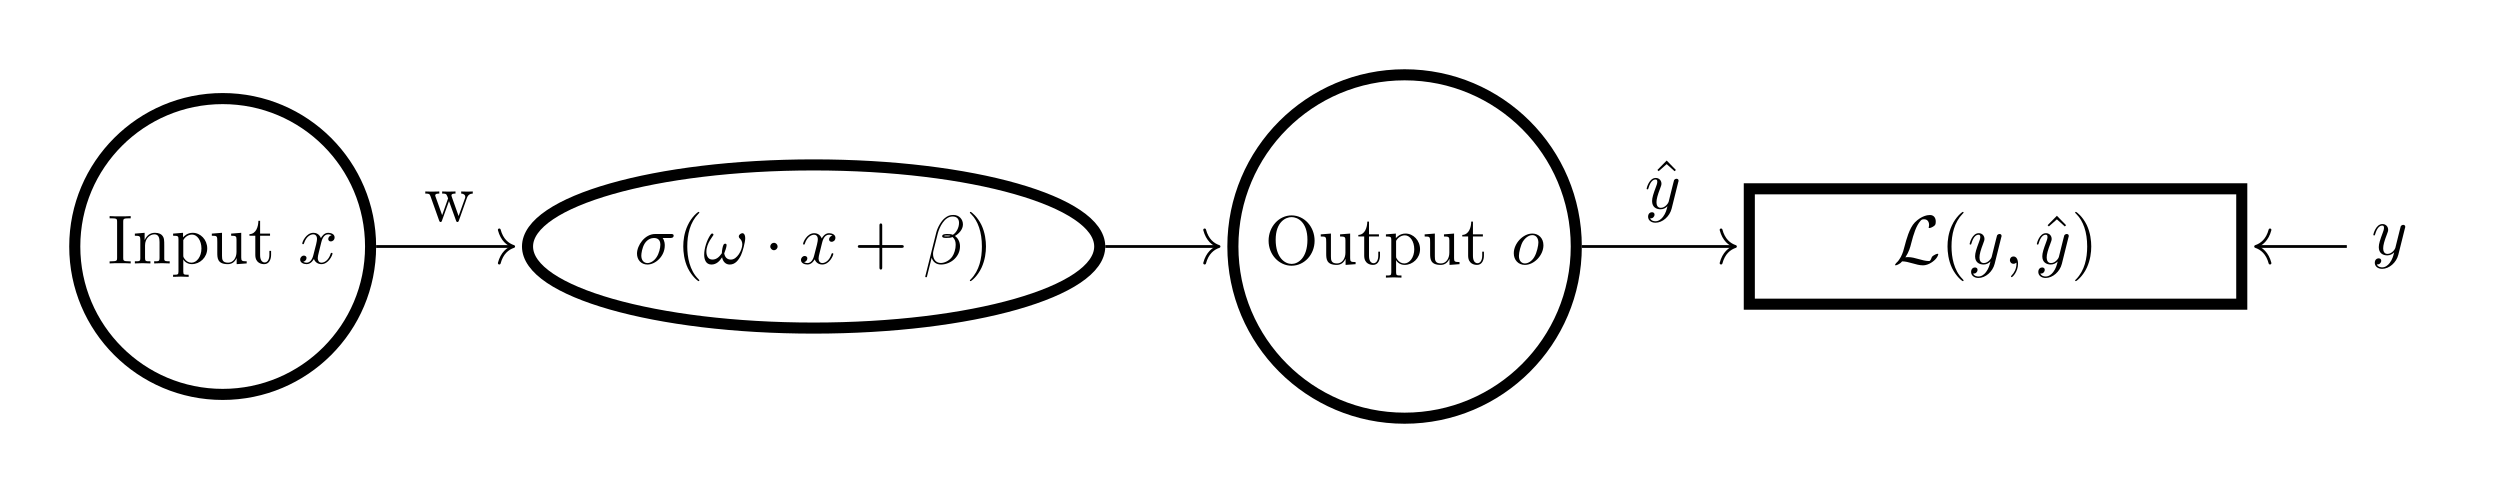
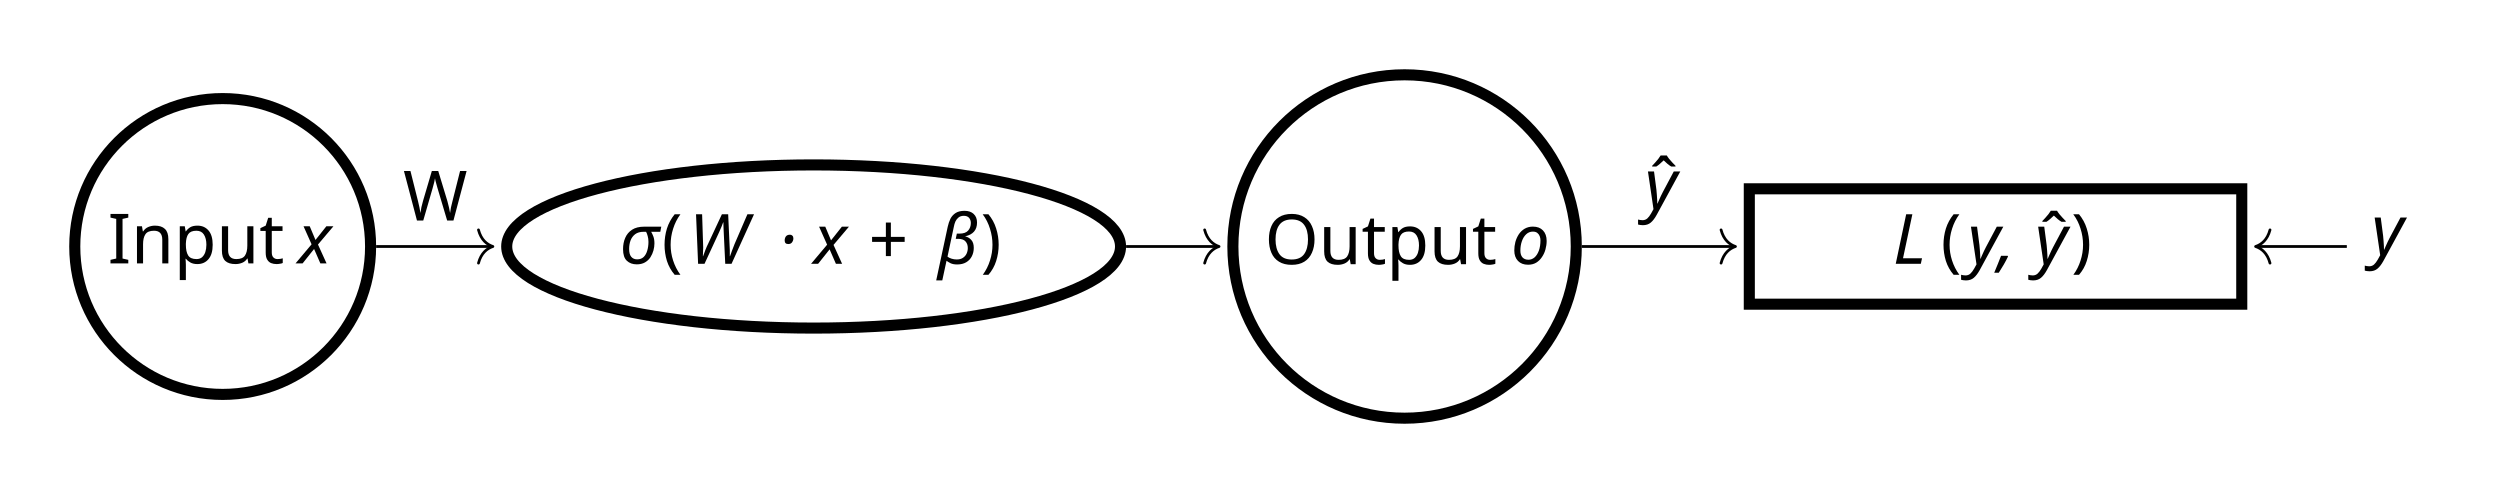
- <svg xmlns="http://www.w3.org/2000/svg" version="1.1" id="svg1" width="479.68" height="94.587" viewBox="0 0 479.68 94.587">
-   <defs id="defs1" />
-   <g id="g1">
-     <path id="path1" d="m 21.285,0 c 0,11.755 -9.529,21.285 -21.285,21.285 -11.755,0 -21.285,-9.529 -21.285,-21.285 0,-11.755 9.529,-21.285 21.285,-21.285 11.755,0 21.285,9.529 21.285,21.285 z" style="fill:none;stroke:#000000;stroke-width:1.594;stroke-linecap:butt;stroke-linejoin:miter;stroke-miterlimit:10;stroke-dasharray:none;stroke-opacity:1" transform="matrix(1.333333,0,0,-1.333333,42.72533,47.296)" />
-     <g id="g2" aria-label="Inputx" transform="matrix(1.333333,0,0,1.333333,20.65733,50.544)">
-       <path id="path2" d="M 3.316,-7.734375e-4 V -0.305 H 3.058 c -0.785,0 -0.82,-0.117 -0.82,-0.469 V -6.024 c 0,-0.363 0.035,-0.469 0.82,-0.469 h 0.258 v -0.316 c -0.352,0.035 -1.137,0.035 -1.512,0.035 -0.387,0 -1.172,0 -1.523,-0.035 v 0.316 H 0.538 c 0.785,0 0.82,0.105 0.82,0.469 v 5.25 c 0,0.352 -0.035,0.469 -0.82,0.469 H 0.28 V -7.734375e-4 C 0.632,-0.036 1.417,-0.036 1.792,-0.036 c 0.387,0 1.172,0 1.523,0.035 z m 5.613,0 V -0.305 c -0.516,0 -0.773,0 -0.785,-0.305 V -2.509 c 0,-0.855 0,-1.172 -0.305,-1.523 -0.141,-0.176 -0.469,-0.375 -1.043,-0.375 -0.727,0 -1.195,0.434 -1.477,1.055 v -1.055 l -1.406,0.117 v 0.305 c 0.703,0 0.785,0.07 0.785,0.562 v 2.66 c 0,0.457 -0.117,0.457 -0.785,0.457 V -7.734375e-4 L 5.038,-0.036 6.152,-7.734375e-4 V -0.305 c -0.656,0 -0.773,0 -0.773,-0.457 V -2.591 c 0,-1.031 0.715,-1.594 1.348,-1.594 0.621,0 0.738,0.539 0.738,1.102 v 2.32 c 0,0.457 -0.117,0.457 -0.773,0.457 v 0.305 l 1.125,-0.035 z M 14.328,-2.157 c 0,-1.266 -0.973,-2.25 -2.086,-2.25 -0.773,0 -1.195,0.445 -1.395,0.656 v -0.656 l -1.43,0.117 v 0.305 c 0.703,0 0.773,0.059 0.773,0.492 v 4.664 c 0,0.457 -0.105,0.457 -0.773,0.457 v 0.305 l 1.113,-0.035 1.125,0.035 V 1.628 c -0.668,0 -0.773,0 -0.773,-0.457 v -1.758 c 0.047,0.152 0.469,0.691 1.219,0.691 1.184,0 2.227,-0.973 2.227,-2.262 z m -0.832,0 c 0,1.207 -0.691,2.051 -1.43,2.051 -0.398,0 -0.773,-0.199 -1.043,-0.609 -0.141,-0.211 -0.141,-0.223 -0.141,-0.422 v -2.215 c 0.281,-0.516 0.773,-0.797 1.277,-0.797 0.727,0 1.336,0.867 1.336,1.992 z m 6.51,2.156 V -0.305 c -0.703,0 -0.785,-0.07 -0.785,-0.562 V -4.407 l -1.453,0.117 v 0.305 c 0.691,0 0.773,0.07 0.773,0.562 v 1.77 c 0,0.867 -0.48,1.547 -1.207,1.547 -0.832,0 -0.879,-0.469 -0.879,-0.996 v -3.305 l -1.465,0.117 v 0.305 c 0.785,0 0.785,0.035 0.785,0.914 v 1.5 c 0,0.773 0,1.676 1.512,1.676 0.551,0 0.996,-0.27 1.277,-0.891 v 0.891 z M 23.519,-1.231 v -0.574 h -0.246 v 0.551 c 0,0.738 -0.305,1.113 -0.668,1.113 -0.668,0 -0.668,-0.902 -0.668,-1.078 v -2.766 h 1.43 v -0.305 h -1.43 v -1.84 h -0.246 c -0.012,0.82 -0.316,1.887 -1.289,1.922 v 0.223 h 0.844 v 2.754 c 0,1.219 0.926,1.336 1.289,1.336 0.703,0 0.984,-0.703 0.984,-1.336 z m 0,0" style="fill:#000000;fill-opacity:1;fill-rule:nonzero;stroke:none" />
-       <path id="path3" d="m 30.735,-3.012 c 0.059,-0.258 0.293,-1.172 0.984,-1.172 0.047,0 0.293,0 0.504,0.129 -0.281,0.047 -0.48,0.305 -0.48,0.539 0,0.164 0.105,0.352 0.375,0.352 0.223,0 0.539,-0.188 0.539,-0.586 0,-0.516 -0.586,-0.656 -0.926,-0.656 -0.574,0 -0.926,0.527 -1.043,0.762 -0.258,-0.656 -0.785,-0.762 -1.078,-0.762 -1.043,0 -1.605,1.289 -1.605,1.535 0,0.105 0.105,0.105 0.117,0.105 0.082,0 0.117,-0.023 0.129,-0.117 0.34,-1.055 0.996,-1.301 1.336,-1.301 0.188,0 0.539,0.094 0.539,0.668 0,0.305 -0.164,0.973 -0.539,2.367 -0.152,0.621 -0.504,1.043 -0.949,1.043 -0.059,0 -0.281,0 -0.492,-0.129 0.246,-0.059 0.469,-0.27 0.469,-0.539 0,-0.27 -0.223,-0.352 -0.375,-0.352 -0.293,0 -0.539,0.258 -0.539,0.574 0,0.457 0.492,0.656 0.938,0.656 0.656,0 1.008,-0.691 1.043,-0.75 0.117,0.363 0.48,0.75 1.078,0.75 1.02,0 1.594,-1.277 1.594,-1.535 0,-0.094 -0.094,-0.094 -0.129,-0.094 -0.082,0 -0.105,0.035 -0.129,0.105 -0.328,1.066 -0.996,1.313 -1.324,1.313 -0.387,0 -0.539,-0.328 -0.539,-0.656 0,-0.223 0.059,-0.445 0.164,-0.879 z m 0,0" style="fill:#000000;fill-opacity:1;fill-rule:nonzero;stroke:none" />
+ <svg xmlns="http://www.w3.org/2000/svg" version="1.1" id="svg2" xml:space="preserve" width="479.68" height="94.587" viewBox="0 0 479.68 94.587">
+   <defs id="defs6" />
+   <g id="g8" transform="matrix(1.333333,0,0,-1.333333,0,94.58667)">
+     <g id="g10" transform="translate(72,-1.064)">
+       <g id="g12" transform="translate(-39.956,36.532)">
+         <g id="g14">
+           <g id="g16" />
+           <g id="g18">
+             <g id="g20">
+               <g id="g22">
+                 <path d="m 21.285,0 c 0,11.755 -9.529,21.285 -21.285,21.285 -11.755,0 -21.285,-9.529 -21.285,-21.285 0,-11.755 9.529,-21.285 21.285,-21.285 11.755,0 21.285,9.529 21.285,21.285 z" style="fill:none;stroke:#000000;stroke-width:1.594;stroke-linecap:butt;stroke-linejoin:miter;stroke-miterlimit:10;stroke-dasharray:none;stroke-opacity:1" id="path24" />
+               </g>
+               <g id="g26">
+                 <g id="g28" transform="scale(-1)">
+                   <g id="g30" />
+                   <g id="g32" transform="rotate(180,-19.978,18.266)">
+                     <g id="g34" />
+                     <g id="g36" transform="translate(-16.551,-2.436)">
+                       <text transform="matrix(1,0,0,-1,-39.956,36.532)" style="font-variant:normal;font-size:9.963px;font-family:LMRoman10-Regular-Identity;-inkscape-font-specification:LMRoman10-Regular-Identity-H;writing-mode:lr-tb;fill:#000000;fill-opacity:1;fill-rule:nonzero;stroke:none" id="text40">
+                         <tspan x="0 3.596 9.136 14.675 20.214" y="0" id="tspan38">Input</tspan>
+                       </text>
+                       <text transform="matrix(1,0,0,-1,-12.549,36.532)" style="font-style:italic;font-variant:normal;font-weight:normal;font-size:9.963px;font-family:CMMI10;-inkscape-font-specification:CMMI10;writing-mode:lr-tb;fill:#000000;fill-opacity:1;fill-rule:nonzero;stroke:none" id="text44">
+                         <tspan x="0" y="0" id="tspan42">x</tspan>
+                       </text>
+                     </g>
+                     <g id="g46" transform="translate(-39.956,36.532)" />
+                   </g>
+                 </g>
+               </g>
+             </g>
+             <g id="g48">
+               <g id="g50">
+                 <path d="m 129.206,0 c 0,6.484 -19.773,11.741 -44.166,11.741 C 60.648,11.741 40.874,6.484 40.874,0 c 0,-6.484 19.773,-11.741 44.166,-11.741 24.393,0 44.166,5.256 44.166,11.741 z" style="fill:none;stroke:#000000;stroke-width:1.594;stroke-linecap:butt;stroke-linejoin:miter;stroke-miterlimit:10;stroke-dasharray:none;stroke-opacity:1" id="path52" />
+               </g>
+               <g id="g54">
+                 <g id="g56" transform="scale(-1)">
+                   <g id="g58" />
+                   <g id="g60" transform="rotate(180,-19.978,18.266)">
+                     <g id="g62" />
+                     <g id="g64" transform="translate(57.131,-2.491)">
+                       <text transform="matrix(1,0,0,-1,-39.956,36.532)" style="font-style:italic;font-variant:normal;font-weight:normal;font-size:9.963px;font-family:CMMI10;-inkscape-font-specification:CMMI10;writing-mode:lr-tb;fill:#000000;fill-opacity:1;fill-rule:nonzero;stroke:none" id="text68">
+                         <tspan x="0" y="0" id="tspan66">σ</tspan>
+                       </text>
+                       <text transform="matrix(1,0,0,-1,-33.906,36.532)" style="font-variant:normal;font-weight:normal;font-size:9.963px;font-family:CMR10;-inkscape-font-specification:CMR10;writing-mode:lr-tb;fill:#000000;fill-opacity:1;fill-rule:nonzero;stroke:none" id="text72">
+                         <tspan x="0" y="0" id="tspan70">(</tspan>
+                       </text>
+                       <text transform="matrix(1,0,0,-1,-30.031,36.532)" style="font-style:italic;font-variant:normal;font-weight:normal;font-size:9.963px;font-family:CMMI10;-inkscape-font-specification:CMMI10;writing-mode:lr-tb;fill:#000000;fill-opacity:1;fill-rule:nonzero;stroke:none" id="text76">
+                         <tspan x="0" y="0" id="tspan74">W</tspan>
+                       </text>
+                       <text transform="matrix(1,0,0,-1,-17.025,36.532)" style="font-style:italic;font-variant:normal;font-weight:normal;font-size:9.963px;font-family:CMSY10;-inkscape-font-specification:CMSY10;writing-mode:lr-tb;fill:#000000;fill-opacity:1;fill-rule:nonzero;stroke:none" id="text80">
+                         <tspan x="0" y="0" id="tspan78">·</tspan>
+                       </text>
+                       <text transform="matrix(1,0,0,-1,-12.043,36.532)" style="font-style:italic;font-variant:normal;font-weight:normal;font-size:9.963px;font-family:CMMI10;-inkscape-font-specification:CMMI10;writing-mode:lr-tb;fill:#000000;fill-opacity:1;fill-rule:nonzero;stroke:none" id="text84">
+                         <tspan x="0" y="0" id="tspan82">x</tspan>
+                       </text>
+                       <text transform="matrix(1,0,0,-1,-4.135,36.532)" style="font-variant:normal;font-weight:normal;font-size:9.963px;font-family:CMR10;-inkscape-font-specification:CMR10;writing-mode:lr-tb;fill:#000000;fill-opacity:1;fill-rule:nonzero;stroke:none" id="text88">
+                         <tspan x="0" y="0" id="tspan86">+</tspan>
+                       </text>
+                       <text transform="matrix(1,0,0,-1,5.827,36.532)" style="font-style:italic;font-variant:normal;font-weight:normal;font-size:9.963px;font-family:CMMI10;-inkscape-font-specification:CMMI10;writing-mode:lr-tb;fill:#000000;fill-opacity:1;fill-rule:nonzero;stroke:none" id="text92">
+                         <tspan x="0" y="0" id="tspan90">β</tspan>
+                       </text>
+                       <text transform="matrix(1,0,0,-1,11.988,36.532)" style="font-variant:normal;font-weight:normal;font-size:9.963px;font-family:CMR10;-inkscape-font-specification:CMR10;writing-mode:lr-tb;fill:#000000;fill-opacity:1;fill-rule:nonzero;stroke:none" id="text96">
+                         <tspan x="0" y="0" id="tspan94">)</tspan>
+                       </text>
+                     </g>
+                     <g id="g98" transform="translate(-39.956,36.532)" />
+                   </g>
+                 </g>
+               </g>
+             </g>
+             <g id="g100">
+               <g id="g102">
+                 <path d="m 194.789,0 c 0,13.646 -11.062,24.708 -24.708,24.708 -13.646,0 -24.708,-11.062 -24.708,-24.708 0,-13.646 11.062,-24.708 24.708,-24.708 13.646,0 24.708,11.062 24.708,24.708 z" style="fill:none;stroke:#000000;stroke-width:1.594;stroke-linecap:butt;stroke-linejoin:miter;stroke-miterlimit:10;stroke-dasharray:none;stroke-opacity:1" id="path104" />
+               </g>
+               <g id="g106">
+                 <g id="g108" transform="scale(-1)">
+                   <g id="g110" />
+                   <g id="g112" transform="rotate(180,-19.978,18.266)">
+                     <g id="g114" />
+                     <g id="g116" transform="translate(149.948,-2.545)">
+                       <text transform="matrix(1,0,0,-1,-39.956,36.532)" style="font-variant:normal;font-size:9.963px;font-family:LMRoman10-Regular-Identity;-inkscape-font-specification:LMRoman10-Regular-Identity-H;writing-mode:lr-tb;fill:#000000;fill-opacity:1;fill-rule:nonzero;stroke:none" id="text120">
+                         <tspan x="0 7.751 13.29 17.166 22.705 28.244" y="0" id="tspan118">Output</tspan>
+                       </text>
+                       <text transform="matrix(1,0,0,-1,-4.519,36.532)" style="font-style:italic;font-variant:normal;font-weight:normal;font-size:9.963px;font-family:CMMI10;-inkscape-font-specification:CMMI10;writing-mode:lr-tb;fill:#000000;fill-opacity:1;fill-rule:nonzero;stroke:none" id="text124">
+                         <tspan x="0" y="0" id="tspan122">o</tspan>
+                       </text>
+                     </g>
+                     <g id="g126" transform="translate(-39.956,36.532)" />
+                   </g>
+                 </g>
+               </g>
+             </g>
+             <g id="g128">
+               <g id="g130">
+                 <path d="m 219.688,-8.302 h 70.867 v 16.604 h -70.867 z" style="fill:none;stroke:#000000;stroke-width:1.594;stroke-linecap:butt;stroke-linejoin:miter;stroke-miterlimit:10;stroke-dasharray:none;stroke-opacity:1" id="path132" />
+               </g>
+               <g id="g134">
+                 <g id="g136" transform="scale(-1)">
+                   <g id="g138" />
+                   <g id="g140" transform="rotate(180,-19.978,18.266)">
+                     <g id="g142" />
+                     <g id="g144" transform="translate(240.355,-2.491)">
+                       <text transform="matrix(1,0,0,-1,-39.956,36.532)" style="font-style:italic;font-variant:normal;font-weight:normal;font-size:9.963px;font-family:CMSY10;-inkscape-font-specification:CMSY10;writing-mode:lr-tb;fill:#000000;fill-opacity:1;fill-rule:nonzero;stroke:none" id="text148">
+                         <tspan x="0" y="0" id="tspan146">L</tspan>
+                       </text>
+                       <text transform="matrix(1,0,0,-1,-33.084,36.532)" style="font-variant:normal;font-weight:normal;font-size:9.963px;font-family:CMR10;-inkscape-font-specification:CMR10;writing-mode:lr-tb;fill:#000000;fill-opacity:1;fill-rule:nonzero;stroke:none" id="text152">
+                         <tspan x="0" y="0" id="tspan150">(</tspan>
+                       </text>
+                       <text transform="matrix(1,0,0,-1,-29.21,36.532)" style="font-style:italic;font-variant:normal;font-weight:normal;font-size:9.963px;font-family:CMMI10;-inkscape-font-specification:CMMI10;writing-mode:lr-tb;fill:#000000;fill-opacity:1;fill-rule:nonzero;stroke:none" id="text156">
+                         <tspan x="0 5.23" y="0" id="tspan154">y,</tspan>
+                       </text>
+                       <text transform="matrix(1,0,0,-1,-18.857,36.532)" style="font-variant:normal;font-weight:normal;font-size:9.963px;font-family:CMR10;-inkscape-font-specification:CMR10;writing-mode:lr-tb;fill:#000000;fill-opacity:1;fill-rule:nonzero;stroke:none" id="text160">
+                         <tspan x="0" y="0" id="tspan158">ˆ</tspan>
+                       </text>
+                       <text transform="matrix(1,0,0,-1,-19.54,36.532)" style="font-style:italic;font-variant:normal;font-weight:normal;font-size:9.963px;font-family:CMMI10;-inkscape-font-specification:CMMI10;writing-mode:lr-tb;fill:#000000;fill-opacity:1;fill-rule:nonzero;stroke:none" id="text164">
+                         <tspan x="0" y="0" id="tspan162">y</tspan>
+                       </text>
+                       <text transform="matrix(1,0,0,-1,-14.298,36.532)" style="font-variant:normal;font-weight:normal;font-size:9.963px;font-family:CMR10;-inkscape-font-specification:CMR10;writing-mode:lr-tb;fill:#000000;fill-opacity:1;fill-rule:nonzero;stroke:none" id="text168">
+                         <tspan x="0" y="0" id="tspan166">)</tspan>
+                       </text>
+                     </g>
+                     <g id="g170" transform="translate(-39.956,36.532)" />
+                   </g>
+                 </g>
+               </g>
+             </g>
+             <g id="g172">
+               <path d="m 22.082,0 h 16.601" style="fill:none;stroke:#000000;stroke-width:0.399;stroke-linecap:butt;stroke-linejoin:miter;stroke-miterlimit:10;stroke-dasharray:none;stroke-opacity:1" id="path174" />
+               <g id="g176" transform="translate(38.88188)">
+                 <g id="g178">
+                   <path d="M -2.072,2.391 C -1.694,0.956 -0.85,0.279 0,0 -0.85,-0.279 -1.694,-0.956 -2.072,-2.391" style="fill:none;stroke:#000000;stroke-width:0.399;stroke-linecap:round;stroke-linejoin:round;stroke-miterlimit:10;stroke-dasharray:none;stroke-opacity:1" id="path180" />
+                 </g>
+               </g>
+               <g id="g182">
+                 <g id="g184">
+                   <g id="g186" transform="scale(-1)">
+                     <g id="g188" />
+                     <g id="g190" transform="rotate(180,-19.978,18.266)">
+                       <g id="g192" />
+                       <g id="g194" transform="translate(25.959,3.739)">
+                         <text transform="matrix(1,0,0,-1,-39.956,36.532)" style="font-variant:normal;font-size:9.963px;font-family:LMRoman10-Regular-Identity;-inkscape-font-specification:LMRoman10-Regular-Identity-H;writing-mode:lr-tb;fill:#000000;fill-opacity:1;fill-rule:nonzero;stroke:none" id="text198">
+                           <tspan x="0" y="0" id="tspan196">W</tspan>
+                         </text>
+                       </g>
+                       <g id="g200" transform="translate(-39.956,36.532)" />
+                     </g>
+                   </g>
+                 </g>
+               </g>
+             </g>
+             <g id="g202">
+               <path d="m 130.004,0 h 13.177" style="fill:none;stroke:#000000;stroke-width:0.399;stroke-linecap:butt;stroke-linejoin:miter;stroke-miterlimit:10;stroke-dasharray:none;stroke-opacity:1" id="path204" />
+               <g id="g206" transform="translate(143.3799)">
+                 <g id="g208">
+                   <path d="M -2.072,2.391 C -1.694,0.956 -0.85,0.279 0,0 -0.85,-0.279 -1.694,-0.956 -2.072,-2.391" style="fill:none;stroke:#000000;stroke-width:0.399;stroke-linecap:round;stroke-linejoin:round;stroke-miterlimit:10;stroke-dasharray:none;stroke-opacity:1" id="path210" />
+                 </g>
+               </g>
+             </g>
+             <g id="g212">
+               <path d="m 195.586,0 h 21.91" style="fill:none;stroke:#000000;stroke-width:0.399;stroke-linecap:butt;stroke-linejoin:miter;stroke-miterlimit:10;stroke-dasharray:none;stroke-opacity:1" id="path214" />
+               <g id="g216" transform="translate(217.6953)">
+                 <g id="g218">
+                   <path d="M -2.072,2.391 C -1.694,0.956 -0.85,0.279 0,0 -0.85,-0.279 -1.694,-0.956 -2.072,-2.391" style="fill:none;stroke:#000000;stroke-width:0.399;stroke-linecap:round;stroke-linejoin:round;stroke-miterlimit:10;stroke-dasharray:none;stroke-opacity:1" id="path220" />
+                 </g>
+               </g>
+               <g id="g222">
+                 <g id="g224">
+                   <g id="g226" transform="scale(-1)">
+                     <g id="g228" />
+                     <g id="g230" transform="rotate(180,-19.978,18.266)">
+                       <g id="g232" />
+                       <g id="g234" transform="translate(204.618,5.457)">
+                         <text transform="matrix(1,0,0,-1,-39.272,36.532)" style="font-variant:normal;font-weight:normal;font-size:9.963px;font-family:CMR10;-inkscape-font-specification:CMR10;writing-mode:lr-tb;fill:#000000;fill-opacity:1;fill-rule:nonzero;stroke:none" id="text238">
+                           <tspan x="0" y="0" id="tspan236">ˆ</tspan>
+                         </text>
+                         <text transform="matrix(1,0,0,-1,-39.956,36.532)" style="font-style:italic;font-variant:normal;font-weight:normal;font-size:9.963px;font-family:CMMI10;-inkscape-font-specification:CMMI10;writing-mode:lr-tb;fill:#000000;fill-opacity:1;fill-rule:nonzero;stroke:none" id="text242">
+                           <tspan x="0" y="0" id="tspan240">y</tspan>
+                         </text>
+                       </g>
+                       <g id="g244" transform="translate(-39.956,36.532)" />
+                     </g>
+                   </g>
+                 </g>
+               </g>
+             </g>
+             <g id="g246">
+               <g id="g248">
+                 <g id="g250" transform="scale(-1)">
+                   <g id="g252" />
+                   <g id="g254" transform="rotate(180,-19.978,18.266)">
+                     <g id="g256" />
+                     <g id="g258" transform="translate(309.194,-1.176)">
+                       <text transform="matrix(1,0,0,-1,-39.956,36.532)" style="font-style:italic;font-variant:normal;font-weight:normal;font-size:9.963px;font-family:CMMI10;-inkscape-font-specification:CMMI10;writing-mode:lr-tb;fill:#000000;fill-opacity:1;fill-rule:nonzero;stroke:none" id="text262">
+                         <tspan x="0" y="0" id="tspan260">y</tspan>
+                       </text>
+                     </g>
+                     <g id="g264" transform="translate(-39.956,36.532)" />
+                   </g>
+                 </g>
+               </g>
+             </g>
+             <g id="g266">
+               <path d="M 305.674,0 H 292.747" style="fill:none;stroke:#000000;stroke-width:0.399;stroke-linecap:butt;stroke-linejoin:miter;stroke-miterlimit:10;stroke-dasharray:none;stroke-opacity:1" id="path268" />
+               <g id="g270" transform="rotate(180,146.2737,0)">
+                 <g id="g272">
+                   <path d="M -2.072,2.391 C -1.694,0.956 -0.85,0.279 0,0 -0.85,-0.279 -1.694,-0.956 -2.072,-2.391" style="fill:none;stroke:#000000;stroke-width:0.399;stroke-linecap:round;stroke-linejoin:round;stroke-miterlimit:10;stroke-dasharray:none;stroke-opacity:1" id="path274" />
+                 </g>
+               </g>
+             </g>
+           </g>
+         </g>
+       </g>
    </g>
-     <path id="path4" d="m 126.212,0 c 0,6.484 -18.433,11.741 -41.172,11.741 C 62.302,11.741 43.868,6.484 43.868,0 c 0,-6.484 18.433,-11.741 41.172,-11.741 22.739,0 41.172,5.256 41.172,11.741 z" style="fill:none;stroke:#000000;stroke-width:1.594;stroke-linecap:butt;stroke-linejoin:miter;stroke-miterlimit:10;stroke-dasharray:none;stroke-opacity:1" transform="matrix(1.333333,0,0,-1.333333,42.72533,47.296)" />
-     <g id="g4" aria-label="σ(ω·x+β)" transform="matrix(1.333333,0,0,1.333333,121.7227,50.61733)">
-       <path id="path5" d="m 5.156,-3.715 c 0.129,0 0.492,0 0.492,-0.34 0,-0.234 -0.211,-0.234 -0.387,-0.234 H 2.988 c -1.5,0 -2.613,1.641 -2.613,2.824 0,0.879 0.586,1.57 1.5,1.57 1.172,0 2.496,-1.207 2.496,-2.73 0,-0.176 0,-0.656 -0.305,-1.09 z m -3.27,3.609 c -0.492,0 -0.891,-0.363 -0.891,-1.078 0,-0.305 0.117,-1.113 0.469,-1.711 0.422,-0.68 1.02,-0.82 1.359,-0.82 0.832,0 0.914,0.656 0.914,0.961 0,0.469 -0.199,1.289 -0.539,1.793 -0.387,0.598 -0.926,0.855 -1.312,0.855 z m 0,0" style="fill:#000000;fill-opacity:1;fill-rule:nonzero;stroke:none" />
-       <path id="path6" d="m 9.343,2.391 c 0,-0.035 0,-0.047 -0.164,-0.223 -1.242,-1.254 -1.57,-3.129 -1.57,-4.664 0,-1.723 0.387,-3.457 1.605,-4.711 0.129,-0.117 0.129,-0.129 0.129,-0.164 0,-0.07 -0.035,-0.105 -0.094,-0.105 -0.105,0 -0.996,0.68 -1.582,1.945 -0.516,1.102 -0.633,2.203 -0.633,3.035 0,0.785 0.117,1.992 0.656,3.117 0.598,1.219 1.453,1.875 1.559,1.875 0.059,0 0.094,-0.035 0.094,-0.105 z m 0,0" style="fill:#000000;fill-opacity:1;fill-rule:nonzero;stroke:none" />
-       <path id="path7" d="m 15.949,-3.703 c 0,-0.445 -0.176,-0.703 -0.398,-0.703 -0.258,0 -0.527,0.246 -0.527,0.469 0,0.105 0.047,0.211 0.152,0.305 0.164,0.141 0.352,0.41 0.352,0.832 0,0.398 -0.188,0.973 -0.504,1.43 -0.293,0.422 -0.668,0.762 -1.137,0.762 -0.562,0 -0.867,-0.352 -0.961,-0.891 0.105,-0.258 0.34,-0.902 0.34,-1.184 0,-0.117 -0.047,-0.211 -0.188,-0.211 -0.07,0 -0.188,0.012 -0.258,0.164 -0.117,0.199 -0.234,0.844 -0.234,1.207 -0.328,0.469 -0.727,0.914 -1.359,0.914 -0.656,0 -0.867,-0.586 -0.867,-1.148 0,-1.242 1.02,-2.285 1.02,-2.414 0,-0.117 -0.082,-0.188 -0.188,-0.188 -0.129,0 -0.199,0.129 -0.258,0.211 -0.504,0.738 -0.891,1.922 -0.891,2.836 0,0.68 0.234,1.418 1.043,1.418 0.715,0 1.184,-0.492 1.535,-1.043 0.094,0.574 0.48,1.043 1.102,1.043 0.773,0 1.254,-0.609 1.617,-1.348 0.234,-0.492 0.609,-1.852 0.609,-2.461 z m 0,0" style="fill:#000000;fill-opacity:1;fill-rule:nonzero;stroke:none" />
-       <path id="path8" d="m 20.607,-2.496 c 0,-0.281 -0.234,-0.527 -0.527,-0.527 -0.281,0 -0.527,0.246 -0.527,0.527 0,0.293 0.246,0.539 0.527,0.539 0.293,0 0.527,-0.246 0.527,-0.539 z m 0,0" style="fill:#000000;fill-opacity:1;fill-rule:nonzero;stroke:none" />
-       <path id="path9" d="m 27.006,-3.012 c 0.059,-0.258 0.293,-1.172 0.984,-1.172 0.047,0 0.293,0 0.504,0.129 -0.281,0.047 -0.48,0.305 -0.48,0.539 0,0.164 0.105,0.352 0.375,0.352 0.223,0 0.539,-0.188 0.539,-0.586 0,-0.516 -0.586,-0.656 -0.926,-0.656 -0.574,0 -0.926,0.527 -1.043,0.762 -0.258,-0.656 -0.785,-0.762 -1.078,-0.762 -1.043,0 -1.605,1.289 -1.605,1.535 0,0.105 0.105,0.105 0.117,0.105 0.082,0 0.117,-0.023 0.129,-0.117 0.34,-1.055 0.996,-1.301 1.336,-1.301 0.188,0 0.539,0.094 0.539,0.668 0,0.305 -0.164,0.973 -0.539,2.367 -0.152,0.621 -0.504,1.043 -0.949,1.043 -0.059,0 -0.281,0 -0.492,-0.129 0.246,-0.059 0.469,-0.27 0.469,-0.539 0,-0.27 -0.223,-0.352 -0.375,-0.352 -0.293,0 -0.539,0.258 -0.539,0.574 0,0.457 0.492,0.656 0.938,0.656 0.656,0 1.008,-0.691 1.043,-0.75 0.117,0.363 0.48,0.75 1.078,0.75 1.02,0 1.594,-1.277 1.594,-1.535 0,-0.094 -0.094,-0.094 -0.129,-0.094 -0.082,0 -0.105,0.035 -0.129,0.105 -0.328,1.066 -0.996,1.312 -1.324,1.312 -0.387,0 -0.539,-0.328 -0.539,-0.656 0,-0.223 0.059,-0.445 0.164,-0.879 z m 0,0" style="fill:#000000;fill-opacity:1;fill-rule:nonzero;stroke:none" />
-       <path id="path10" d="m 35.663,-2.297 h 2.777 c 0.141,0 0.328,0 0.328,-0.199 0,-0.199 -0.188,-0.199 -0.328,-0.199 h -2.777 v -2.789 c 0,-0.129 0,-0.328 -0.199,-0.328 -0.199,0 -0.199,0.199 -0.199,0.328 v 2.789 h -2.789 c -0.141,0 -0.328,0 -0.328,0.199 0,0.199 0.188,0.199 0.328,0.199 h 2.789 v 2.801 c 0,0.129 0,0.328 0.199,0.328 0.199,0 0.199,-0.199 0.199,-0.328 z m 0,0" style="fill:#000000;fill-opacity:1;fill-rule:nonzero;stroke:none" />
-       <path id="path11" d="m 47.279,-5.672 c 0,-0.738 -0.551,-1.359 -1.359,-1.359 -0.574,0 -0.855,0.152 -1.207,0.422 -0.539,0.398 -1.09,1.359 -1.277,2.121 l -1.582,6.316 c -0.012,0.047 0.035,0.105 0.117,0.105 0.082,0 0.105,-0.023 0.117,-0.047 l 0.691,-2.754 c 0.199,0.598 0.633,0.973 1.359,0.973 0.727,0 1.477,-0.352 1.922,-0.797 0.48,-0.457 0.797,-1.09 0.797,-1.828 0,-0.715 -0.363,-1.23 -0.727,-1.488 0.574,-0.328 1.148,-0.938 1.148,-1.664 z m -1.793,1.652 c -0.129,0.059 -0.246,0.07 -0.48,0.07 -0.141,0 -0.34,0.012 -0.434,-0.035 0.012,-0.105 0.375,-0.082 0.48,-0.082 0.211,0 0.305,0 0.434,0.047 z m 1.23,-1.875 c 0,0.691 -0.375,1.406 -0.891,1.723 -0.27,-0.105 -0.469,-0.117 -0.773,-0.117 -0.211,0 -0.762,-0.012 -0.762,0.316 -0.012,0.281 0.504,0.246 0.68,0.246 0.375,0 0.527,-0.012 0.82,-0.129 0.375,0.363 0.434,0.668 0.445,1.125 0.012,0.574 -0.223,1.324 -0.504,1.711 -0.387,0.539 -1.055,0.902 -1.629,0.902 -0.75,0 -1.125,-0.586 -1.125,-1.289 0,-0.094 0,-0.246 0.047,-0.434 l 0.633,-2.52 c 0.223,-0.855 0.938,-2.449 2.133,-2.449 0.574,0 0.926,0.316 0.926,0.914 z m 0,0" style="fill:#000000;fill-opacity:1;fill-rule:nonzero;stroke:none" />
-       <path id="path12" d="m 50.593,-2.496 c 0,-0.773 -0.117,-1.98 -0.656,-3.105 -0.598,-1.219 -1.465,-1.875 -1.559,-1.875 -0.059,0 -0.105,0.047 -0.105,0.105 0,0.035 0,0.047 0.199,0.234 0.973,0.984 1.535,2.566 1.535,4.641 0,1.711 -0.363,3.457 -1.594,4.723 -0.141,0.117 -0.141,0.129 -0.141,0.164 0,0.059 0.047,0.105 0.105,0.105 0.094,0 0.996,-0.68 1.582,-1.945 0.504,-1.102 0.633,-2.203 0.633,-3.047 z m 0,0" style="fill:#000000;fill-opacity:1;fill-rule:nonzero;stroke:none" />
-     </g>
-     <path id="path13" d="m 194.789,0 c 0,13.646 -11.062,24.708 -24.708,24.708 -13.646,0 -24.708,-11.062 -24.708,-24.708 0,-13.646 11.062,-24.708 24.708,-24.708 13.646,0 24.708,11.062 24.708,24.708 z" style="fill:none;stroke:#000000;stroke-width:1.594;stroke-linecap:butt;stroke-linejoin:miter;stroke-miterlimit:10;stroke-dasharray:none;stroke-opacity:1" transform="matrix(1.333333,0,0,-1.333333,42.72533,47.296)" />
-     <g id="g13" aria-label="Outputo" transform="matrix(1.333333,0,0,1.333333,242.656,50.68933)">
-       <path id="path14" d="m 7.184,-3.376 c 0,-2.039 -1.5,-3.645 -3.316,-3.645 -1.781,0 -3.305,1.594 -3.305,3.645 0,2.039 1.535,3.598 3.305,3.598 1.816,0 3.316,-1.582 3.316,-3.598 z M 6.153,-3.517 c 0,2.637 -1.359,3.48 -2.273,3.48 -0.961,0 -2.297,-0.879 -2.297,-3.48 0,-2.578 1.453,-3.258 2.285,-3.258 0.867,0 2.285,0.703 2.285,3.258 z m 6.932,3.516 v -0.305 c -0.703,0 -0.785,-0.07 -0.785,-0.562 V -4.408 l -1.453,0.117 V -3.986 c 0.691,0 0.773,0.07 0.773,0.562 v 1.77 c 0,0.867 -0.48,1.547 -1.207,1.547 -0.832,0 -0.879,-0.469 -0.879,-0.996 V -4.408 L 8.069,-4.29 V -3.986 c 0.785,0 0.785,0.035 0.785,0.914 v 1.5 c 0,0.773 0,1.676 1.512,1.676 0.551,0 0.996,-0.27 1.277,-0.891 v 0.891 z m 3.51,-1.23 v -0.574 h -0.246 v 0.551 c 0,0.738 -0.305,1.113 -0.668,1.113 -0.668,0 -0.668,-0.902 -0.668,-1.078 V -3.986 h 1.43 v -0.305 h -1.43 v -1.84 h -0.246 c -0.012,0.82 -0.316,1.887 -1.289,1.922 V -3.986 h 0.844 v 2.754 c 0,1.219 0.926,1.336 1.289,1.336 0.703,0 0.984,-0.703 0.984,-1.336 z m 5.763,-0.926 c 0,-1.266 -0.973,-2.25 -2.086,-2.25 -0.773,0 -1.195,0.445 -1.395,0.656 v -0.656 l -1.43,0.117 V -3.986 c 0.703,0 0.773,0.059 0.773,0.492 V 1.171 c 0,0.457 -0.105,0.457 -0.773,0.457 v 0.305 l 1.113,-0.035 1.125,0.035 V 1.628 c -0.668,0 -0.773,0 -0.773,-0.457 v -1.758 c 0.047,0.152 0.469,0.691 1.219,0.691 1.184,0 2.227,-0.973 2.227,-2.262 z m -0.832,0 c 0,1.207 -0.691,2.051 -1.43,2.051 -0.398,0 -0.773,-0.199 -1.043,-0.609 C 18.911,-0.927 18.911,-0.939 18.911,-1.138 v -2.215 c 0.281,-0.516 0.773,-0.797 1.277,-0.797 0.727,0 1.336,0.867 1.336,1.992 z m 6.513,2.156 v -0.305 c -0.703,0 -0.785,-0.07 -0.785,-0.562 V -4.408 l -1.453,0.117 V -3.986 c 0.691,0 0.773,0.07 0.773,0.562 v 1.77 c 0,0.867 -0.48,1.547 -1.207,1.547 -0.832,0 -0.879,-0.469 -0.879,-0.996 V -4.408 l -1.465,0.117 V -3.986 c 0.785,0 0.785,0.035 0.785,0.914 v 1.5 c 0,0.773 0,1.676 1.512,1.676 0.551,0 0.996,-0.27 1.277,-0.891 v 0.891 z m 3.513,-1.23 v -0.574 h -0.246 v 0.551 c 0,0.738 -0.305,1.113 -0.668,1.113 -0.668,0 -0.668,-0.902 -0.668,-1.078 V -3.986 h 1.43 v -0.305 h -1.43 v -1.84 h -0.246 c -0.012,0.82 -0.316,1.887 -1.289,1.922 V -3.986 h 0.844 v 2.754 c 0,1.219 0.926,1.336 1.289,1.336 0.703,0 0.984,-0.703 0.984,-1.336 z m 0,0" style="fill:#000000;fill-opacity:1;fill-rule:nonzero;stroke:none" />
-       <path id="path15" d="m 40.113,-2.72 c 0,-1.031 -0.703,-1.688 -1.594,-1.688 -1.336,0 -2.672,1.418 -2.672,2.836 0,0.984 0.668,1.676 1.594,1.676 1.324,0 2.672,-1.371 2.672,-2.824 z m -2.66,2.613 c -0.434,0 -0.867,-0.316 -0.867,-1.09 0,-0.492 0.258,-1.559 0.574,-2.074 0.504,-0.762 1.066,-0.914 1.348,-0.914 0.574,0 0.879,0.48 0.879,1.078 0,0.387 -0.199,1.43 -0.586,2.074 -0.34,0.586 -0.891,0.926 -1.348,0.926 z m 0,0" style="fill:#000000;fill-opacity:1;fill-rule:nonzero;stroke:none" />
-     </g>
-     <path id="path16" d="m 219.688,-8.302 h 70.867 v 16.604 h -70.867 z" style="fill:none;stroke:#000000;stroke-width:1.594;stroke-linecap:butt;stroke-linejoin:miter;stroke-miterlimit:10;stroke-dasharray:none;stroke-opacity:1" transform="matrix(1.333333,0,0,-1.333333,42.72533,47.296)" />
-     <g id="g16" aria-label="L(y,ˆy)" transform="matrix(1.333333,0,0,1.333333,363.1987,50.61733)">
-       <path id="path17" d="m 1.793,-0.926 c 0.539,-0.832 0.703,-1.477 0.832,-2.004 0.352,-1.371 0.727,-2.566 1.348,-3.258 0.117,-0.129 0.199,-0.223 0.516,-0.223 0.691,0 0.715,0.691 0.715,0.832 0,0.176 -0.059,0.316 -0.059,0.363 0,0.07 0.07,0.07 0.07,0.07 0.164,0 0.434,-0.105 0.68,-0.281 0.188,-0.141 0.27,-0.246 0.27,-0.656 0,-0.527 -0.281,-0.938 -0.832,-0.938 -0.316,0 -1.195,0.082 -2.18,1.066 -0.797,0.809 -1.254,2.602 -1.453,3.352 -0.176,0.691 -0.258,0.996 -0.551,1.594 -0.07,0.117 -0.328,0.563 -0.469,0.691 -0.27,0.246 -0.375,0.422 -0.375,0.48 0,0.012 0.023,0.059 0.094,0.059 0.035,0 0.246,-0.047 0.504,-0.211 0.176,-0.105 0.199,-0.117 0.422,-0.363 0.504,0.012 0.844,0.105 1.477,0.281 0.504,0.141 1.02,0.293 1.523,0.293 0.809,0 1.617,-0.609 1.945,-1.055 0.199,-0.27 0.258,-0.516 0.258,-0.539 0,-0.07 -0.059,-0.07 -0.07,-0.07 -0.164,0 -0.398,0.105 -0.574,0.223 -0.27,0.176 -0.281,0.234 -0.34,0.398 -0.059,0.164 -0.117,0.246 -0.152,0.305 -0.082,0.117 -0.094,0.117 -0.246,0.117 -0.469,0 -0.973,-0.152 -1.629,-0.328 -0.281,-0.082 -0.82,-0.234 -1.324,-0.234 -0.129,0 -0.27,0 -0.398,0.035 z m 0,0" style="fill:#000000;fill-opacity:1;fill-rule:nonzero;stroke:none" />
-       <path id="path18" d="m 10.166,2.391 c 0,-0.035 0,-0.047 -0.164,-0.223 -1.242,-1.254 -1.57,-3.129 -1.57,-4.664 0,-1.723 0.387,-3.457 1.605,-4.711 0.129,-0.117 0.129,-0.129 0.129,-0.164 0,-0.07 -0.035,-0.105 -0.094,-0.105 -0.105,0 -0.996,0.68 -1.582,1.945 -0.516,1.102 -0.633,2.203 -0.633,3.035 0,0.785 0.117,1.992 0.656,3.117 0.598,1.219 1.453,1.875 1.559,1.875 0.059,0 0.094,-0.035 0.094,-0.105 z m 0,0" style="fill:#000000;fill-opacity:1;fill-rule:nonzero;stroke:none" />
-       <path id="path19" d="m 15.586,-3.797 c 0.047,-0.141 0.047,-0.152 0.047,-0.223 0,-0.188 -0.141,-0.27 -0.293,-0.27 -0.105,0 -0.258,0.059 -0.352,0.199 -0.023,0.059 -0.094,0.363 -0.141,0.539 -0.07,0.258 -0.141,0.527 -0.199,0.797 l -0.445,1.793 c -0.035,0.152 -0.469,0.855 -1.125,0.855 -0.504,0 -0.621,-0.445 -0.621,-0.809 0,-0.457 0.176,-1.078 0.516,-1.957 0.152,-0.41 0.199,-0.516 0.199,-0.715 0,-0.445 -0.328,-0.82 -0.82,-0.82 -0.949,0 -1.312,1.453 -1.312,1.535 0,0.105 0.094,0.105 0.117,0.105 0.094,0 0.105,-0.023 0.152,-0.188 0.27,-0.938 0.668,-1.23 1.008,-1.23 0.082,0 0.258,0 0.258,0.316 0,0.246 -0.105,0.516 -0.176,0.703 -0.398,1.055 -0.574,1.617 -0.574,2.086 0,0.891 0.621,1.184 1.219,1.184 0.387,0 0.727,-0.164 0.996,-0.445 -0.129,0.516 -0.246,1.008 -0.645,1.535 -0.258,0.34 -0.633,0.633 -1.09,0.633 -0.141,0 -0.598,-0.035 -0.762,-0.422 0.164,0 0.293,0 0.434,-0.117 0.094,-0.094 0.199,-0.223 0.199,-0.41 0,-0.316 -0.27,-0.352 -0.375,-0.352 -0.223,0 -0.551,0.164 -0.551,0.645 0,0.504 0.434,0.867 1.055,0.867 1.02,0 2.051,-0.902 2.332,-2.027 z m 2.417,3.785 c 0,-0.656 -0.258,-1.043 -0.645,-1.043 -0.328,0 -0.527,0.246 -0.527,0.527 0,0.27 0.199,0.527 0.527,0.527 0.117,0 0.246,-0.035 0.352,-0.129 0.023,-0.023 0.035,-0.035 0.047,-0.035 0.012,0 0.023,0.012 0.023,0.152 0,0.738 -0.352,1.336 -0.68,1.664 -0.105,0.105 -0.105,0.129 -0.105,0.164 0,0.07 0.047,0.105 0.094,0.105 0.117,0 0.914,-0.762 0.914,-1.934 z m 0,0" style="fill:#000000;fill-opacity:1;fill-rule:nonzero;stroke:none" />
-       <path id="path20" d="m 23.596,-6.914 -1.336,1.359 0.176,0.176 1.16,-1.02 1.137,1.02 0.188,-0.176 z m 0,0" style="fill:#000000;fill-opacity:1;fill-rule:nonzero;stroke:none" />
-       <path id="path21" d="m 25.257,-3.797 c 0.047,-0.141 0.047,-0.152 0.047,-0.223 0,-0.188 -0.141,-0.27 -0.293,-0.27 -0.105,0 -0.258,0.059 -0.352,0.199 -0.023,0.059 -0.094,0.363 -0.141,0.539 -0.07,0.258 -0.141,0.527 -0.199,0.797 l -0.445,1.793 c -0.035,0.152 -0.469,0.855 -1.125,0.855 -0.504,0 -0.621,-0.445 -0.621,-0.809 0,-0.457 0.176,-1.078 0.516,-1.957 0.152,-0.41 0.199,-0.516 0.199,-0.715 0,-0.445 -0.328,-0.82 -0.82,-0.82 -0.949,0 -1.312,1.453 -1.312,1.535 0,0.105 0.094,0.105 0.117,0.105 0.094,0 0.105,-0.023 0.152,-0.188 0.27,-0.938 0.668,-1.23 1.008,-1.23 0.082,0 0.258,0 0.258,0.316 0,0.246 -0.105,0.516 -0.176,0.703 -0.398,1.055 -0.574,1.617 -0.574,2.086 0,0.891 0.621,1.184 1.219,1.184 0.387,0 0.727,-0.164 0.996,-0.445 -0.129,0.516 -0.246,1.008 -0.645,1.535 -0.258,0.34 -0.633,0.633 -1.09,0.633 -0.141,0 -0.598,-0.035 -0.762,-0.422 0.164,0 0.293,0 0.434,-0.117 0.094,-0.094 0.199,-0.223 0.199,-0.41 0,-0.316 -0.27,-0.352 -0.375,-0.352 -0.223,0 -0.551,0.164 -0.551,0.645 0,0.504 0.434,0.867 1.055,0.867 1.02,0 2.051,-0.902 2.332,-2.027 z m 0,0" style="fill:#000000;fill-opacity:1;fill-rule:nonzero;stroke:none" />
-       <path id="path22" d="m 28.541,-2.496 c 0,-0.773 -0.117,-1.98 -0.656,-3.105 -0.598,-1.219 -1.465,-1.875 -1.559,-1.875 -0.059,0 -0.105,0.047 -0.105,0.105 0,0.035 0,0.047 0.199,0.234 0.973,0.984 1.535,2.566 1.535,4.641 0,1.711 -0.363,3.457 -1.594,4.723 -0.141,0.117 -0.141,0.129 -0.141,0.164 0,0.059 0.047,0.105 0.105,0.105 0.094,0 0.996,-0.68 1.582,-1.945 0.504,-1.102 0.633,-2.203 0.633,-3.047 z m 0,0" style="fill:#000000;fill-opacity:1;fill-rule:nonzero;stroke:none" />
-     </g>
-     <path id="path23" d="M 22.082,0 H 41.677" style="fill:none;stroke:#000000;stroke-width:0.399;stroke-linecap:butt;stroke-linejoin:miter;stroke-miterlimit:10;stroke-dasharray:none;stroke-opacity:1" transform="matrix(1.333333,0,0,-1.333333,42.72533,47.296)" />
-     <path id="path24" d="M -2.072,2.391 C -1.694,0.956 -0.85,0.279 0,0 -0.85,-0.279 -1.694,-0.956 -2.072,-2.391" style="fill:none;stroke:#000000;stroke-width:0.399;stroke-linecap:round;stroke-linejoin:round;stroke-miterlimit:10;stroke-dasharray:none;stroke-opacity:1" transform="matrix(1.333333,0,0,-1.333333,98.55991,47.296)" />
-     <path id="path25" d="m 7.009,-3.985 v -0.305 c -0.223,0.012 -0.516,0.023 -0.727,0.023 l -0.938,-0.023 v 0.305 c 0.363,0.012 0.586,0.188 0.586,0.48 0,0.059 0,0.082 -0.047,0.211 L 4.97,-0.75 3.986,-3.528 c -0.035,-0.117 -0.047,-0.141 -0.047,-0.188 0,-0.27 0.387,-0.27 0.586,-0.27 v -0.305 l -1.031,0.023 c -0.305,0 -0.598,-0.012 -0.891,-0.023 v 0.305 c 0.363,0 0.527,0.023 0.621,0.152 0.059,0.059 0.164,0.352 0.234,0.539 L 2.603,-0.879 1.654,-3.539 c -0.047,-0.117 -0.047,-0.141 -0.047,-0.176 0,-0.27 0.387,-0.27 0.586,-0.27 v -0.305 l -1.09,0.023 -0.926,-0.023 v 0.305 c 0.504,0 0.621,0.035 0.738,0.352 l 1.254,3.527 c 0.059,0.141 0.082,0.211 0.211,0.211 0.129,0 0.152,-0.059 0.199,-0.199 l 1.008,-2.813 1.02,2.824 c 0.035,0.117 0.07,0.188 0.199,0.188 0.129,0 0.152,-0.082 0.199,-0.188 L 6.165,-3.352 c 0.176,-0.492 0.492,-0.621 0.844,-0.633 z m 0,0" style="fill:#000000;fill-opacity:1;fill-rule:nonzero;stroke:none" aria-label="w" transform="matrix(1.333333,0,0,1.333333,81.36533,42.45733)" />
-     <path id="path26" d="m 127.009,0 h 16.171" style="fill:none;stroke:#000000;stroke-width:0.399;stroke-linecap:butt;stroke-linejoin:miter;stroke-miterlimit:10;stroke-dasharray:none;stroke-opacity:1" transform="matrix(1.333333,0,0,-1.333333,42.72533,47.296)" />
-     <path id="path27" d="M -2.072,2.391 C -1.694,0.956 -0.85,0.279 0,0 -0.85,-0.279 -1.694,-0.956 -2.072,-2.391" style="fill:none;stroke:#000000;stroke-width:0.399;stroke-linecap:round;stroke-linejoin:round;stroke-miterlimit:10;stroke-dasharray:none;stroke-opacity:1" transform="matrix(1.333333,0,0,-1.333333,233.8986,47.296)" />
-     <path id="path28" d="m 195.586,0 h 21.91" style="fill:none;stroke:#000000;stroke-width:0.399;stroke-linecap:butt;stroke-linejoin:miter;stroke-miterlimit:10;stroke-dasharray:none;stroke-opacity:1" transform="matrix(1.333333,0,0,-1.333333,42.72533,47.296)" />
-     <path id="path29" d="M -2.072,2.391 C -1.694,0.956 -0.85,0.279 0,0 -0.85,-0.279 -1.694,-0.956 -2.072,-2.391" style="fill:none;stroke:#000000;stroke-width:0.399;stroke-linecap:round;stroke-linejoin:round;stroke-miterlimit:10;stroke-dasharray:none;stroke-opacity:1" transform="matrix(1.333333,0,0,-1.333333,332.9857,47.296)" />
-     <g id="g29" aria-label="ˆy" transform="matrix(1.333333,0,0,1.333333,316.4613,40.02)">
-       <path id="path30" d="m 2.496,-6.914 -1.336,1.359 0.176,0.176 1.16,-1.02 1.137,1.02 0.188,-0.176 z m 0,0" style="fill:#000000;fill-opacity:1;fill-rule:nonzero;stroke:none" />
-       <path id="path31" d="m 4.157,-3.797 c 0.047,-0.141 0.047,-0.152 0.047,-0.223 0,-0.188 -0.141,-0.27 -0.293,-0.27 -0.105,0 -0.258,0.059 -0.352,0.199 -0.023,0.059 -0.094,0.363 -0.141,0.539 -0.07,0.258 -0.141,0.527 -0.199,0.797 l -0.445,1.793 c -0.035,0.152 -0.469,0.855 -1.125,0.855 -0.504,0 -0.621,-0.445 -0.621,-0.809 0,-0.457 0.176,-1.078 0.516,-1.957 0.152,-0.41 0.199,-0.516 0.199,-0.715 0,-0.445 -0.328,-0.82 -0.82,-0.82 -0.949,0 -1.312,1.453 -1.312,1.535 0,0.105 0.094,0.105 0.117,0.105 0.094,0 0.105,-0.023 0.152,-0.188 0.27,-0.938 0.668,-1.23 1.008,-1.23 0.082,0 0.258,0 0.258,0.316 0,0.246 -0.105,0.516 -0.176,0.703 -0.398,1.055 -0.574,1.617 -0.574,2.086 0,0.891 0.621,1.184 1.219,1.184 0.387,0 0.727,-0.164 0.996,-0.445 -0.129,0.516 -0.246,1.008 -0.645,1.535 -0.258,0.34 -0.633,0.633 -1.09,0.633 -0.141,0 -0.598,-0.035 -0.762,-0.422 0.164,0 0.293,0 0.434,-0.117 0.094,-0.094 0.199,-0.223 0.199,-0.41 0,-0.316 -0.27,-0.352 -0.375,-0.352 -0.223,0 -0.551,0.164 -0.551,0.645 0,0.504 0.434,0.867 1.055,0.867 1.02,0 2.051,-0.902 2.332,-2.027 z m 0,0" style="fill:#000000;fill-opacity:1;fill-rule:nonzero;stroke:none" />
-     </g>
-     <path id="path32" d="M 4.84,-3.797 C 4.887,-3.938 4.887,-3.95 4.887,-4.02 c 0,-0.188 -0.141,-0.27 -0.293,-0.27 -0.105,0 -0.258,0.059 -0.352,0.199 -0.023,0.059 -0.094,0.363 -0.141,0.539 -0.07,0.258 -0.141,0.527 -0.199,0.797 l -0.445,1.793 c -0.035,0.152 -0.469,0.855 -1.125,0.855 -0.504,0 -0.621,-0.445 -0.621,-0.809 0,-0.457 0.176,-1.078 0.516,-1.957 0.152,-0.41 0.199,-0.516 0.199,-0.715 0,-0.445 -0.328,-0.82 -0.82,-0.82 -0.949,0 -1.312,1.453 -1.312,1.535 0,0.105 0.094,0.105 0.117,0.105 0.094,0 0.105,-0.023 0.152,-0.188 0.27,-0.938 0.668,-1.23 1.008,-1.23 0.082,0 0.258,0 0.258,0.316 0,0.246 -0.105,0.516 -0.176,0.703 -0.398,1.055 -0.574,1.617 -0.574,2.086 0,0.891 0.621,1.184 1.219,1.184 0.387,0 0.727,-0.164 0.996,-0.445 C 3.164,0.175 3.047,0.667 2.649,1.195 2.391,1.535 2.016,1.828 1.559,1.828 c -0.141,0 -0.598,-0.035 -0.762,-0.422 0.164,0 0.293,0 0.434,-0.117 0.094,-0.094 0.199,-0.223 0.199,-0.41 0,-0.316 -0.27,-0.352 -0.375,-0.352 -0.223,0 -0.551,0.164 -0.551,0.645 0,0.504 0.434,0.867 1.055,0.867 1.02,0 2.051,-0.902 2.332,-2.027 z m 0,0" style="fill:#000000;fill-opacity:1;fill-rule:nonzero;stroke:none" aria-label="y" transform="matrix(1.333333,0,0,1.333333,454.984,48.864)" />
-     <path id="path33" d="M 305.674,0 H 292.747" style="fill:none;stroke:#000000;stroke-width:0.399;stroke-linecap:butt;stroke-linejoin:miter;stroke-miterlimit:10;stroke-dasharray:none;stroke-opacity:1" transform="matrix(1.333333,0,0,-1.333333,42.72533,47.296)" />
-     <path id="path34" d="M -2.072,2.391 C -1.694,0.956 -0.85,0.279 0,0 -0.85,-0.279 -1.694,-0.956 -2.072,-2.391" style="fill:none;stroke:#000000;stroke-width:0.399;stroke-linecap:round;stroke-linejoin:round;stroke-miterlimit:10;stroke-dasharray:none;stroke-opacity:1" transform="matrix(-1.333333,0,0,1.333333,432.7886,47.296)" />
  </g>
</svg>
